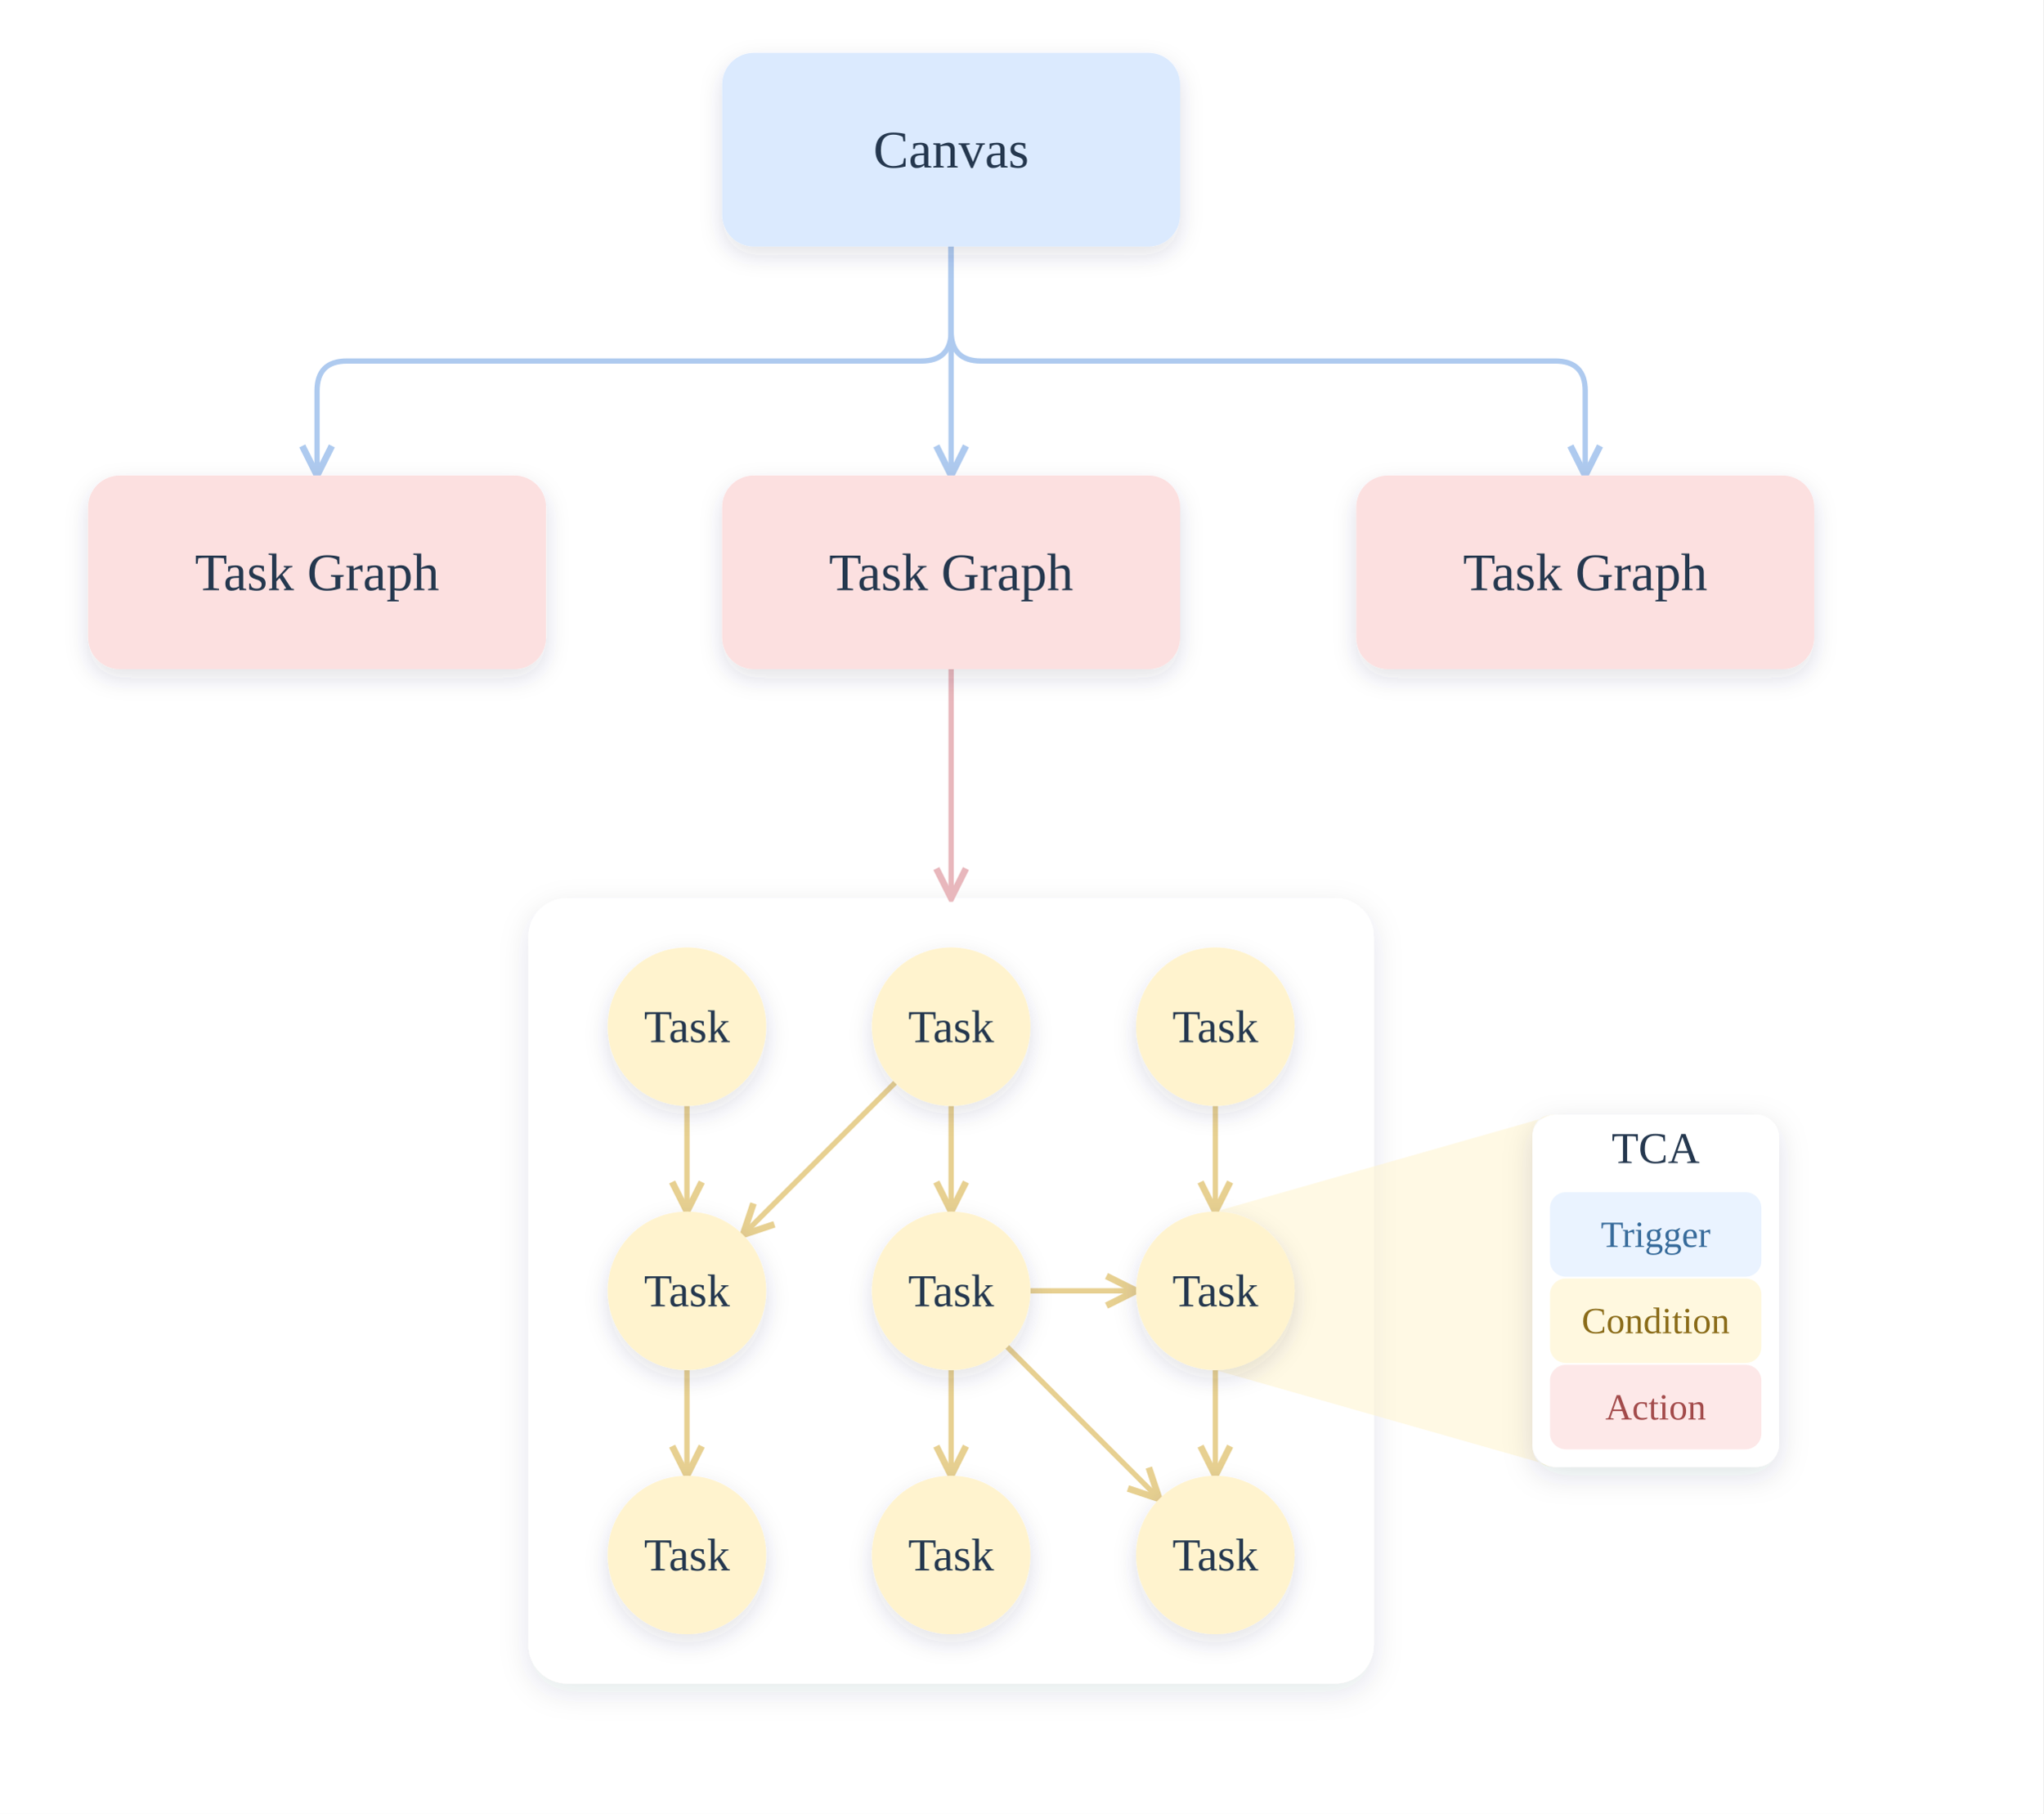
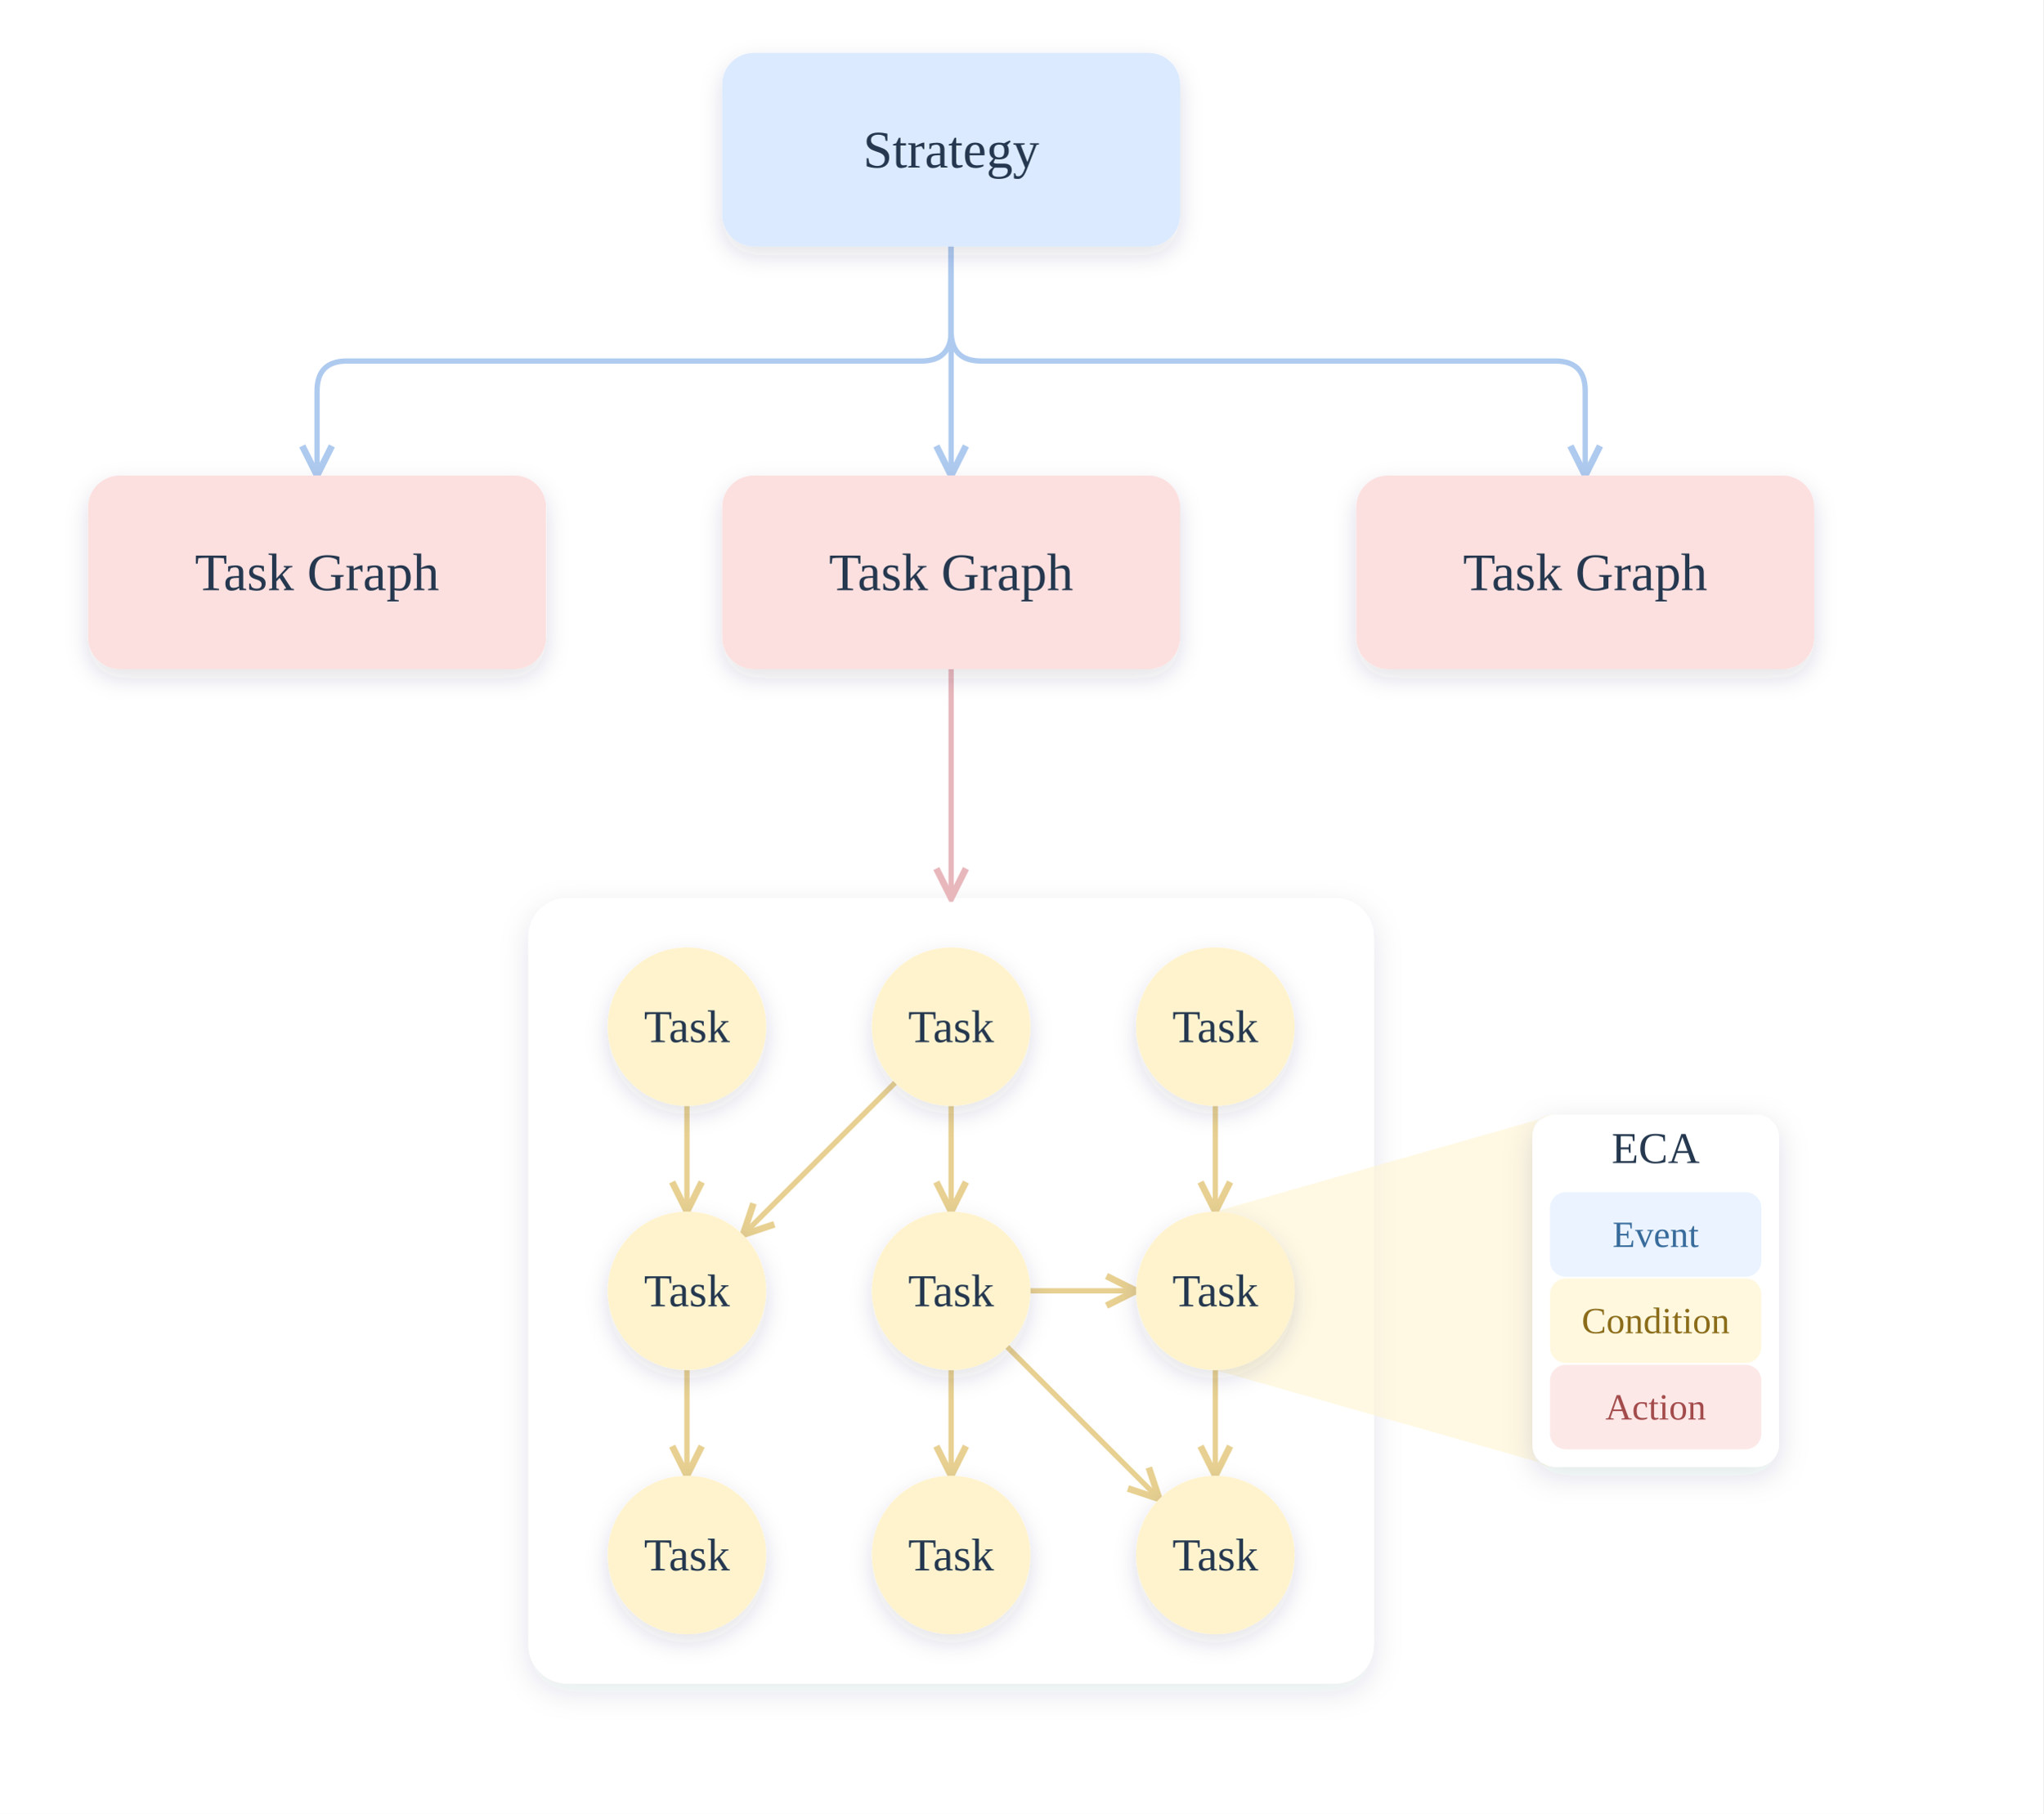
- <svg xmlns="http://www.w3.org/2000/svg" width="1160" height="1030" viewBox="0 0 1160 1030" font-family="Times New Roman, Songti SC, SimSun, serif" role="img" aria-label="Canvas、Task Graph 与三层 Task 的 TCA 模型">
+ <svg xmlns="http://www.w3.org/2000/svg" width="1160" height="1030" viewBox="0 0 1160 1030" font-family="Times New Roman, Songti SC, SimSun, serif" role="img" aria-label="Strategy、Task Graph 与三层 Task 的 ECA 模型">
  <defs>
    <filter id="node-shadow" x="-30%" y="-30%" width="160%" height="170%" color-interpolation-filters="sRGB">
      <feDropShadow dx="0" dy="5" stdDeviation="6.5" flood-color="#25384f" flood-opacity=".14" />
    </filter>
    <filter id="panel-shadow" x="-30%" y="-30%" width="160%" height="170%" color-interpolation-filters="sRGB">
      <feDropShadow dx="0" dy="5" stdDeviation="8.5" flood-color="#25384f" flood-opacity=".11" />
    </filter>
    <filter id="tca-shadow" x="-30%" y="-30%" width="160%" height="170%" color-interpolation-filters="sRGB">
      <feDropShadow dx="0" dy="5" stdDeviation="8.5" flood-color="#25384f" flood-opacity=".13" />
    </filter>
    <marker id="canvas-arrow" viewBox="0 0 10 10" refX="9" refY="5" markerWidth="7" markerHeight="7" orient="auto">
      <path d="M1 1 L9 5 L1 9" fill="none" stroke="#aecaef" stroke-width="1.8" />
    </marker>
    <marker id="graph-arrow" viewBox="0 0 10 10" refX="9" refY="5" markerWidth="7" markerHeight="7" orient="auto">
      <path d="M1 1 L9 5 L1 9" fill="none" stroke="#e8b7bc" stroke-width="1.8" />
    </marker>
    <marker id="task-arrow" viewBox="0 0 10 10" refX="9" refY="5" markerWidth="7" markerHeight="7" orient="auto">
      <path d="M1 1 L9 5 L1 9" fill="none" stroke="#e7d091" stroke-width="1.8" />
    </marker>
  </defs>
  <rect width="1160" height="1030" fill="white" />
  <rect x="300" y="510" width="480" height="446" rx="22" fill="white" filter="url(#panel-shadow)" />
  <g fill="none" stroke="#aecaef" stroke-width="3" stroke-linecap="round" stroke-linejoin="round" marker-end="url(#canvas-arrow)">
    <path d="M540 140 V188 Q540 205 523 205 H197 Q180 205 180 222 V270" />
    <path d="M540 140 V270" />
    <path d="M540 140 V188 Q540 205 557 205 H883 Q900 205 900 222 V270" />
  </g>
  <path d="M540 380 V510" fill="none" stroke="#e8b7bc" stroke-width="3" marker-end="url(#graph-arrow)" />
  <path id="tca-focus" d="M690 688 L883 633 Q870 633 870 646 V820 Q870 833 883 833 L690 778 Z" fill="#fff3ce" fill-opacity=".55" />
  <g fill="none" stroke="#e7d091" stroke-width="3" marker-end="url(#task-arrow)">
    <path d="M390.00 628.00 L390.00 688.00" />
    <path d="M508.18 614.82 L421.82 701.18" />
    <path d="M540.00 628.00 L540.00 688.00" />
    <path d="M690.00 628.00 L690.00 688.00" />
    <path d="M585.00 733.00 L645.00 733.00" />
    <path d="M390.00 778.00 L390.00 838.00" />
    <path d="M540.00 778.00 L540.00 838.00" />
    <path d="M690.00 778.00 L690.00 838.00" />
    <path d="M571.82 764.82 L658.18 851.18" />
  </g>
  <rect fill="#dbeafe" filter="url(#node-shadow)" x="410.0" y="30.0" width="260" height="110" rx="18" />
-   <text x="540.0" y="85.0" text-anchor="middle" dominant-baseline="central" font-size="30" fill="#25384f">Canvas</text>
+   <text x="540.0" y="85.0" text-anchor="middle" dominant-baseline="central" font-size="30" fill="#25384f">Strategy</text>
  <rect fill="#fce0e0" filter="url(#node-shadow)" x="50.0" y="270.0" width="260" height="110" rx="18" />
  <text x="180.0" y="325.0" text-anchor="middle" dominant-baseline="central" font-size="30" fill="#25384f">Task Graph</text>
  <rect fill="#fce0e0" filter="url(#node-shadow)" x="410.0" y="270.0" width="260" height="110" rx="18" />
  <text x="540.0" y="325.0" text-anchor="middle" dominant-baseline="central" font-size="30" fill="#25384f">Task Graph</text>
  <rect fill="#fce0e0" filter="url(#node-shadow)" x="770.0" y="270.0" width="260" height="110" rx="18" />
  <text x="900.0" y="325.0" text-anchor="middle" dominant-baseline="central" font-size="30" fill="#25384f">Task Graph</text>
  <circle fill="#fff3ce" filter="url(#node-shadow)" cx="390.0" cy="583.0" r="45" />
  <text x="390.0" y="583.0" text-anchor="middle" dominant-baseline="central" font-size="26" fill="#25384f">Task</text>
  <circle fill="#fff3ce" filter="url(#node-shadow)" cx="540.0" cy="583.0" r="45" />
  <text x="540.0" y="583.0" text-anchor="middle" dominant-baseline="central" font-size="26" fill="#25384f">Task</text>
  <circle fill="#fff3ce" filter="url(#node-shadow)" cx="690.0" cy="583.0" r="45" />
  <text x="690.0" y="583.0" text-anchor="middle" dominant-baseline="central" font-size="26" fill="#25384f">Task</text>
  <circle fill="#fff3ce" filter="url(#node-shadow)" cx="390.0" cy="733.0" r="45" />
  <text x="390.0" y="733.0" text-anchor="middle" dominant-baseline="central" font-size="26" fill="#25384f">Task</text>
  <circle fill="#fff3ce" filter="url(#node-shadow)" cx="540.0" cy="733.0" r="45" />
  <text x="540.0" y="733.0" text-anchor="middle" dominant-baseline="central" font-size="26" fill="#25384f">Task</text>
  <circle fill="#fff3ce" filter="url(#node-shadow)" cx="690.0" cy="733.0" r="45" />
  <text x="690.0" y="733.0" text-anchor="middle" dominant-baseline="central" font-size="26" fill="#25384f">Task</text>
  <circle fill="#fff3ce" filter="url(#node-shadow)" cx="390.0" cy="883.0" r="45" />
  <text x="390.0" y="883.0" text-anchor="middle" dominant-baseline="central" font-size="26" fill="#25384f">Task</text>
  <circle fill="#fff3ce" filter="url(#node-shadow)" cx="540.0" cy="883.0" r="45" />
  <text x="540.0" y="883.0" text-anchor="middle" dominant-baseline="central" font-size="26" fill="#25384f">Task</text>
  <circle fill="#fff3ce" filter="url(#node-shadow)" cx="690.0" cy="883.0" r="45" />
  <text x="690.0" y="883.0" text-anchor="middle" dominant-baseline="central" font-size="26" fill="#25384f">Task</text>
  <rect x="870" y="633" width="140" height="200" rx="13" fill="white" filter="url(#tca-shadow)" />
-   <text x="940" y="652" text-anchor="middle" dominant-baseline="central" font-size="25" fill="#25384f">TCA</text>
+   <text x="940" y="652" text-anchor="middle" dominant-baseline="central" font-size="25" fill="#25384f">ECA</text>
  <rect x="880" y="677" width="120" height="48" rx="9" fill="#eaf3ff" />
-   <text x="940" y="701" text-anchor="middle" dominant-baseline="central" font-size="21" fill="#376b9b">Trigger</text>
+   <text x="940" y="701" text-anchor="middle" dominant-baseline="central" font-size="21" fill="#376b9b">Event</text>
  <rect x="880" y="726" width="120" height="48" rx="9" fill="#fff8df" />
  <text x="940" y="750" text-anchor="middle" dominant-baseline="central" font-size="21" fill="#8a6b18">Condition</text>
  <rect x="880" y="775" width="120" height="48" rx="9" fill="#fde8e8" />
  <text x="940" y="799" text-anchor="middle" dominant-baseline="central" font-size="21" fill="#a34b4b">Action</text>
</svg>
